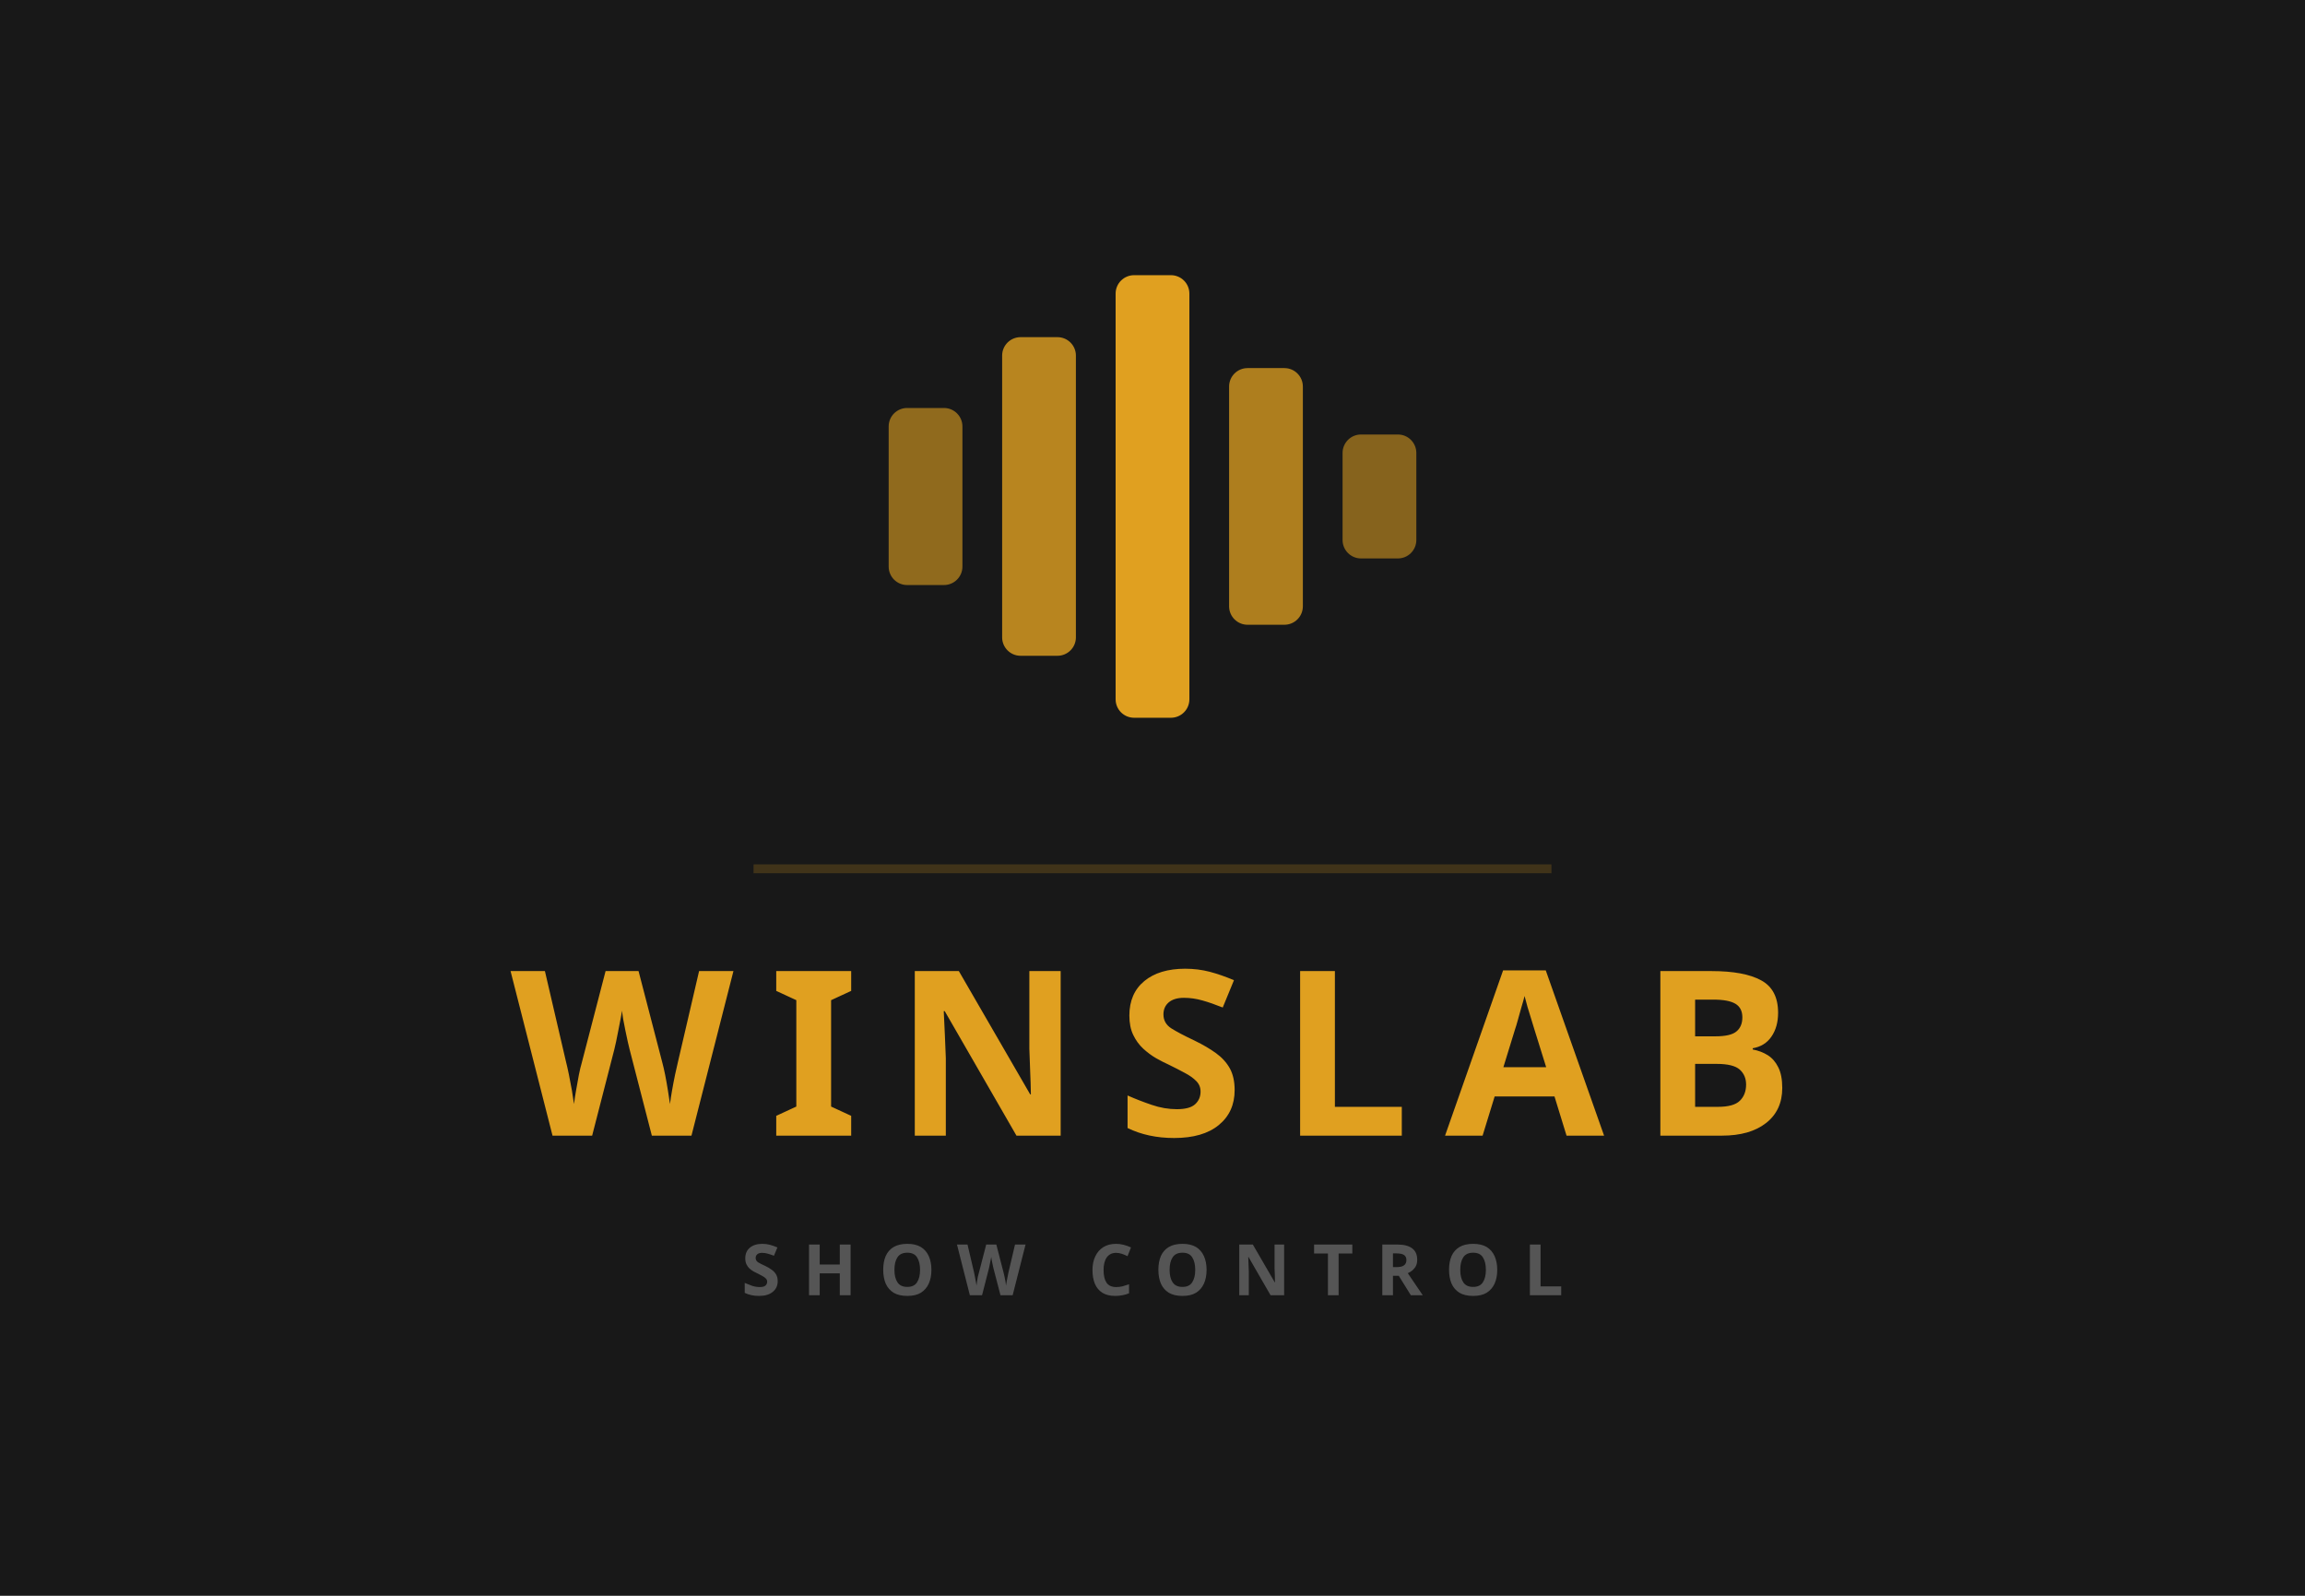
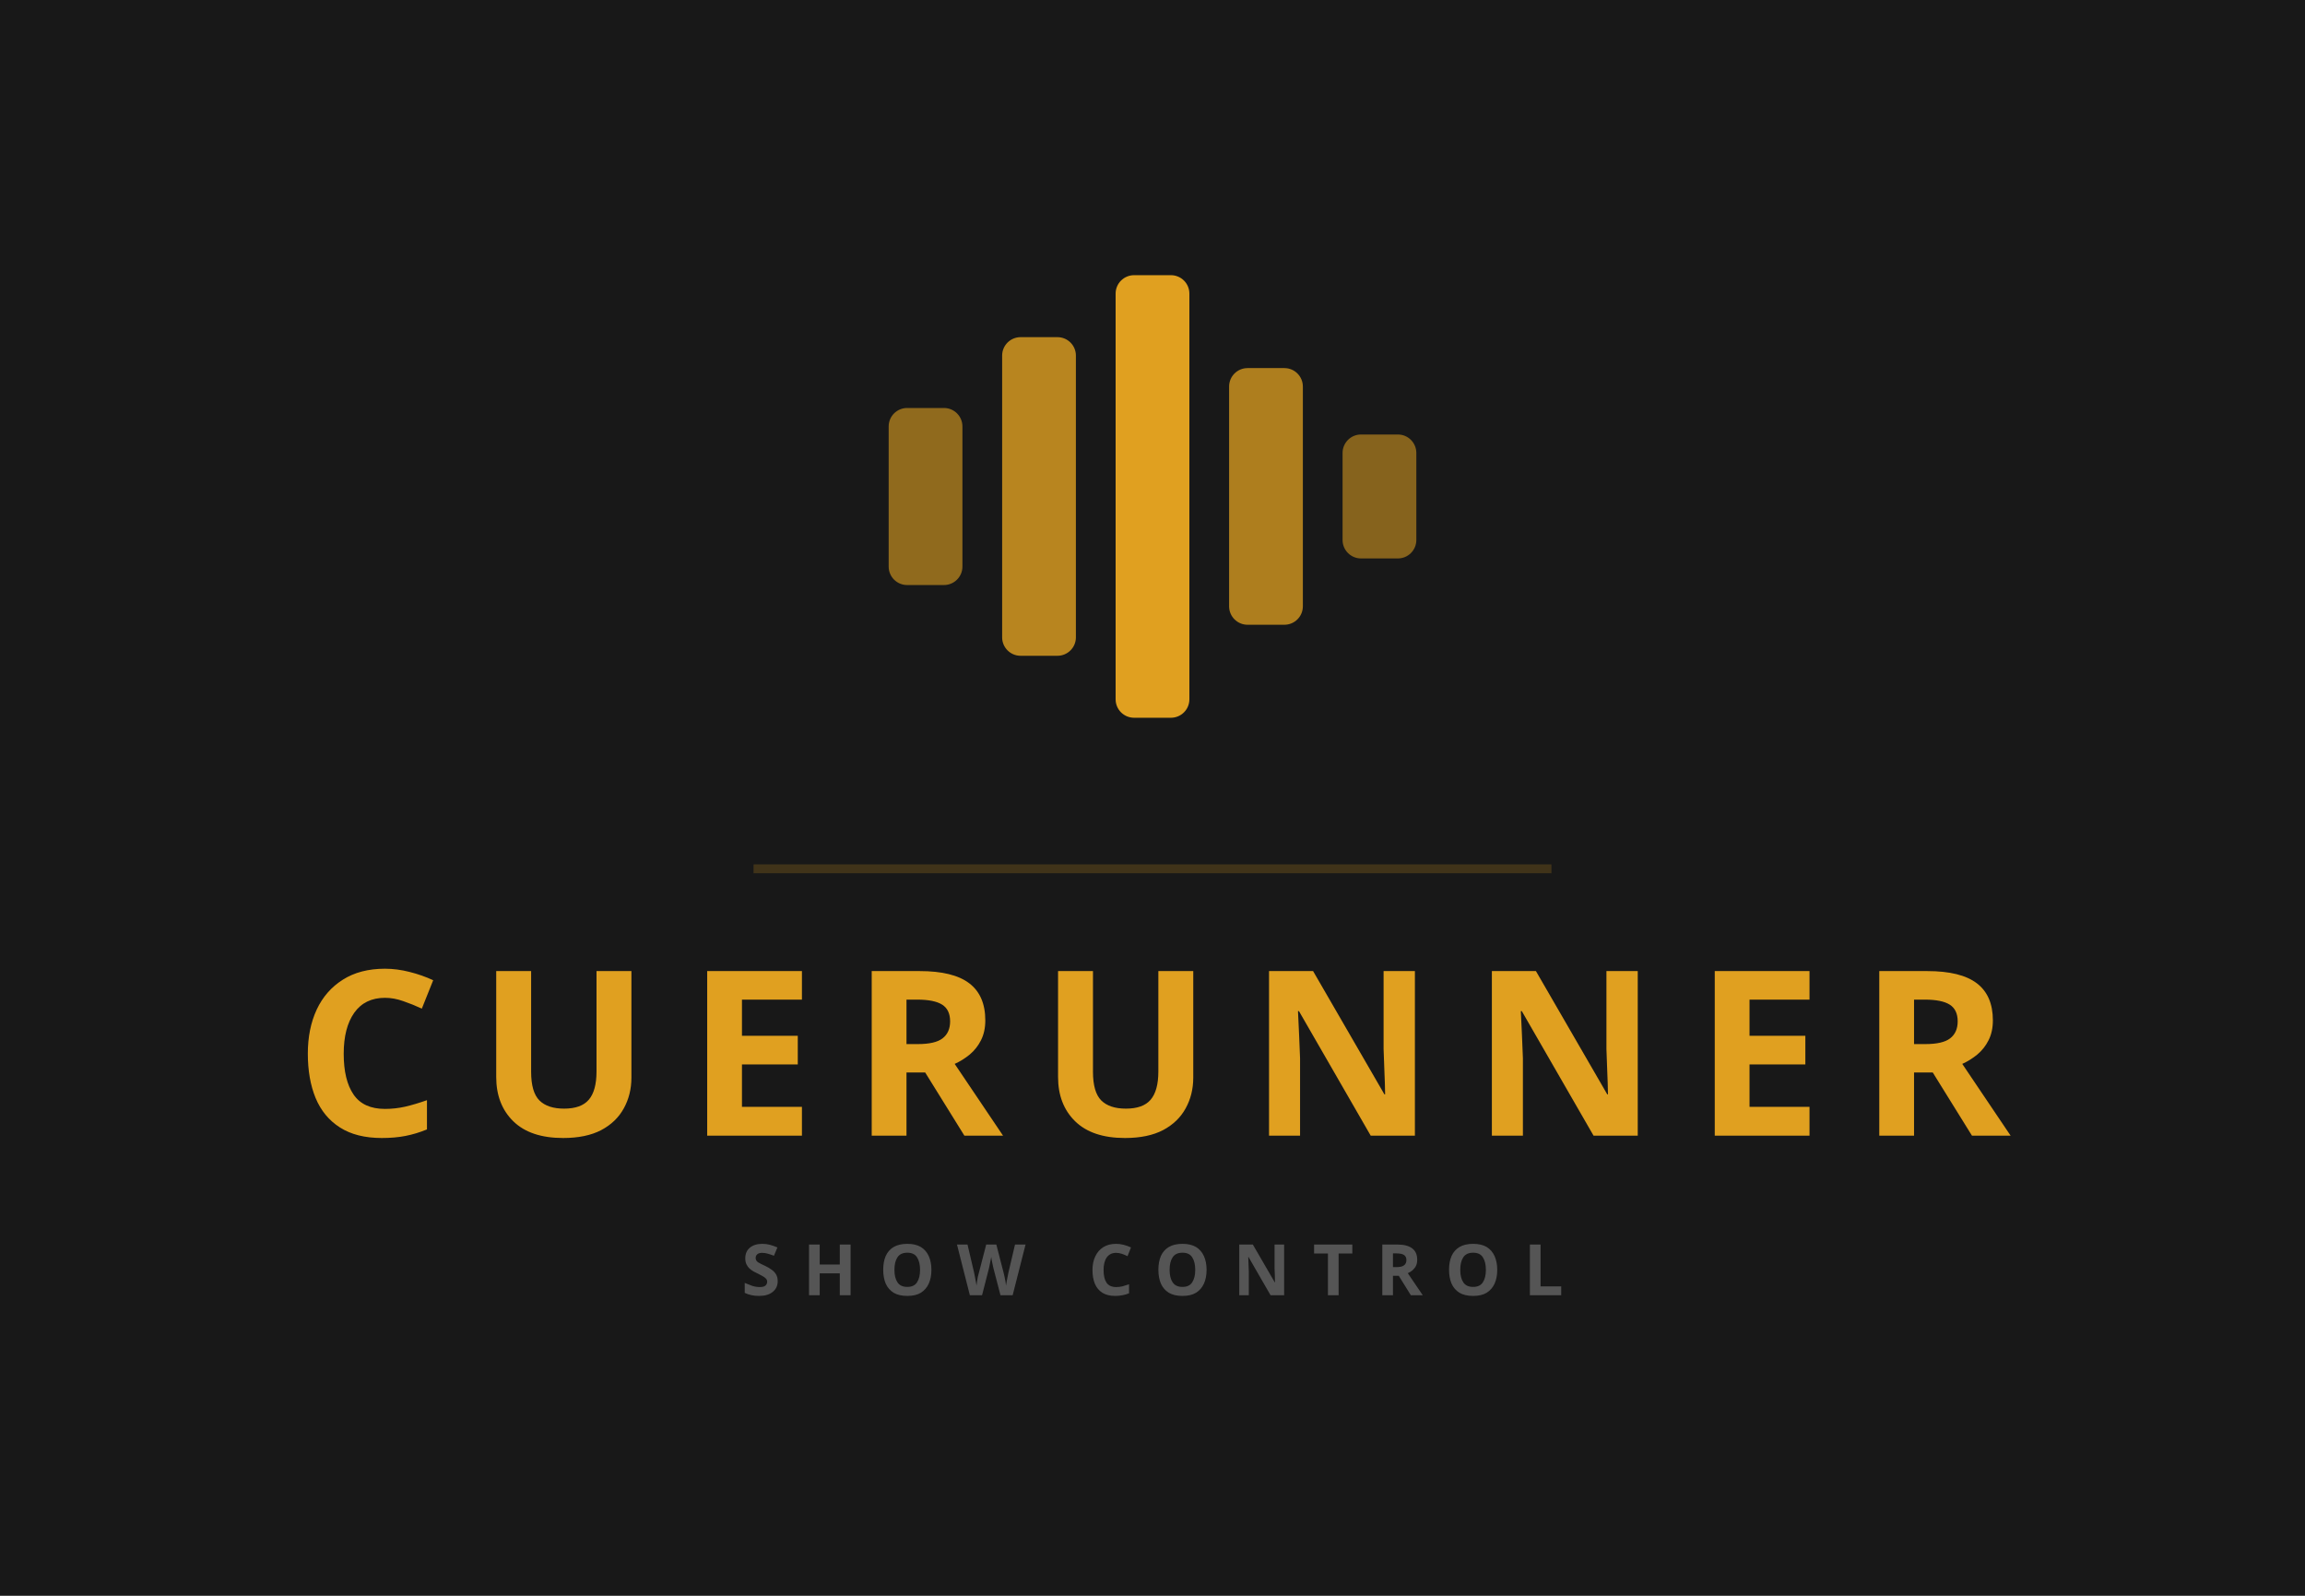
<svg xmlns="http://www.w3.org/2000/svg" width="260" height="180" viewBox="0 0 260 180">
  <rect width="260" height="180" fill="#181818" />
  <rect x="100.24" y="46.02" width="8.32" height="19.97" rx="2.08" fill="#e0a020" opacity="0.6" />
  <rect x="113.04" y="38.03" width="8.32" height="35.94" rx="2.08" fill="#e0a020" opacity="0.8" />
  <rect x="125.84" y="31.04" width="8.32" height="49.92" rx="2.08" fill="#e0a020" opacity="1" />
  <rect x="138.64" y="41.52" width="8.32" height="28.95" rx="2.08" fill="#e0a020" opacity="0.75" />
  <rect x="151.44" y="49.01" width="8.32" height="13.98" rx="2.08" fill="#e0a020" opacity="0.55" />
  <line x1="85" y1="98" x2="175" y2="98" stroke="#e0a020" stroke-width="1" opacity="0.2" />
-   <text x="130" y="128.1" font-family="'Segoe UI', -apple-system, BlinkMacSystemFont, sans-serif" font-size="26" font-weight="700" fill="#e0a020" letter-spacing="4" text-anchor="middle">WINSLAB</text>
+   <text x="130" y="128.1" font-family="'Segoe UI', -apple-system, BlinkMacSystemFont, sans-serif" font-size="26" font-weight="700" fill="#e0a020" letter-spacing="4" text-anchor="middle">CUERUNNER</text>
  <text x="130" y="146.1" font-family="'Segoe UI', -apple-system, BlinkMacSystemFont, sans-serif" font-size="8" font-weight="600" fill="#555555" letter-spacing="2.5" text-anchor="middle">SHOW CONTROL</text>
</svg>
